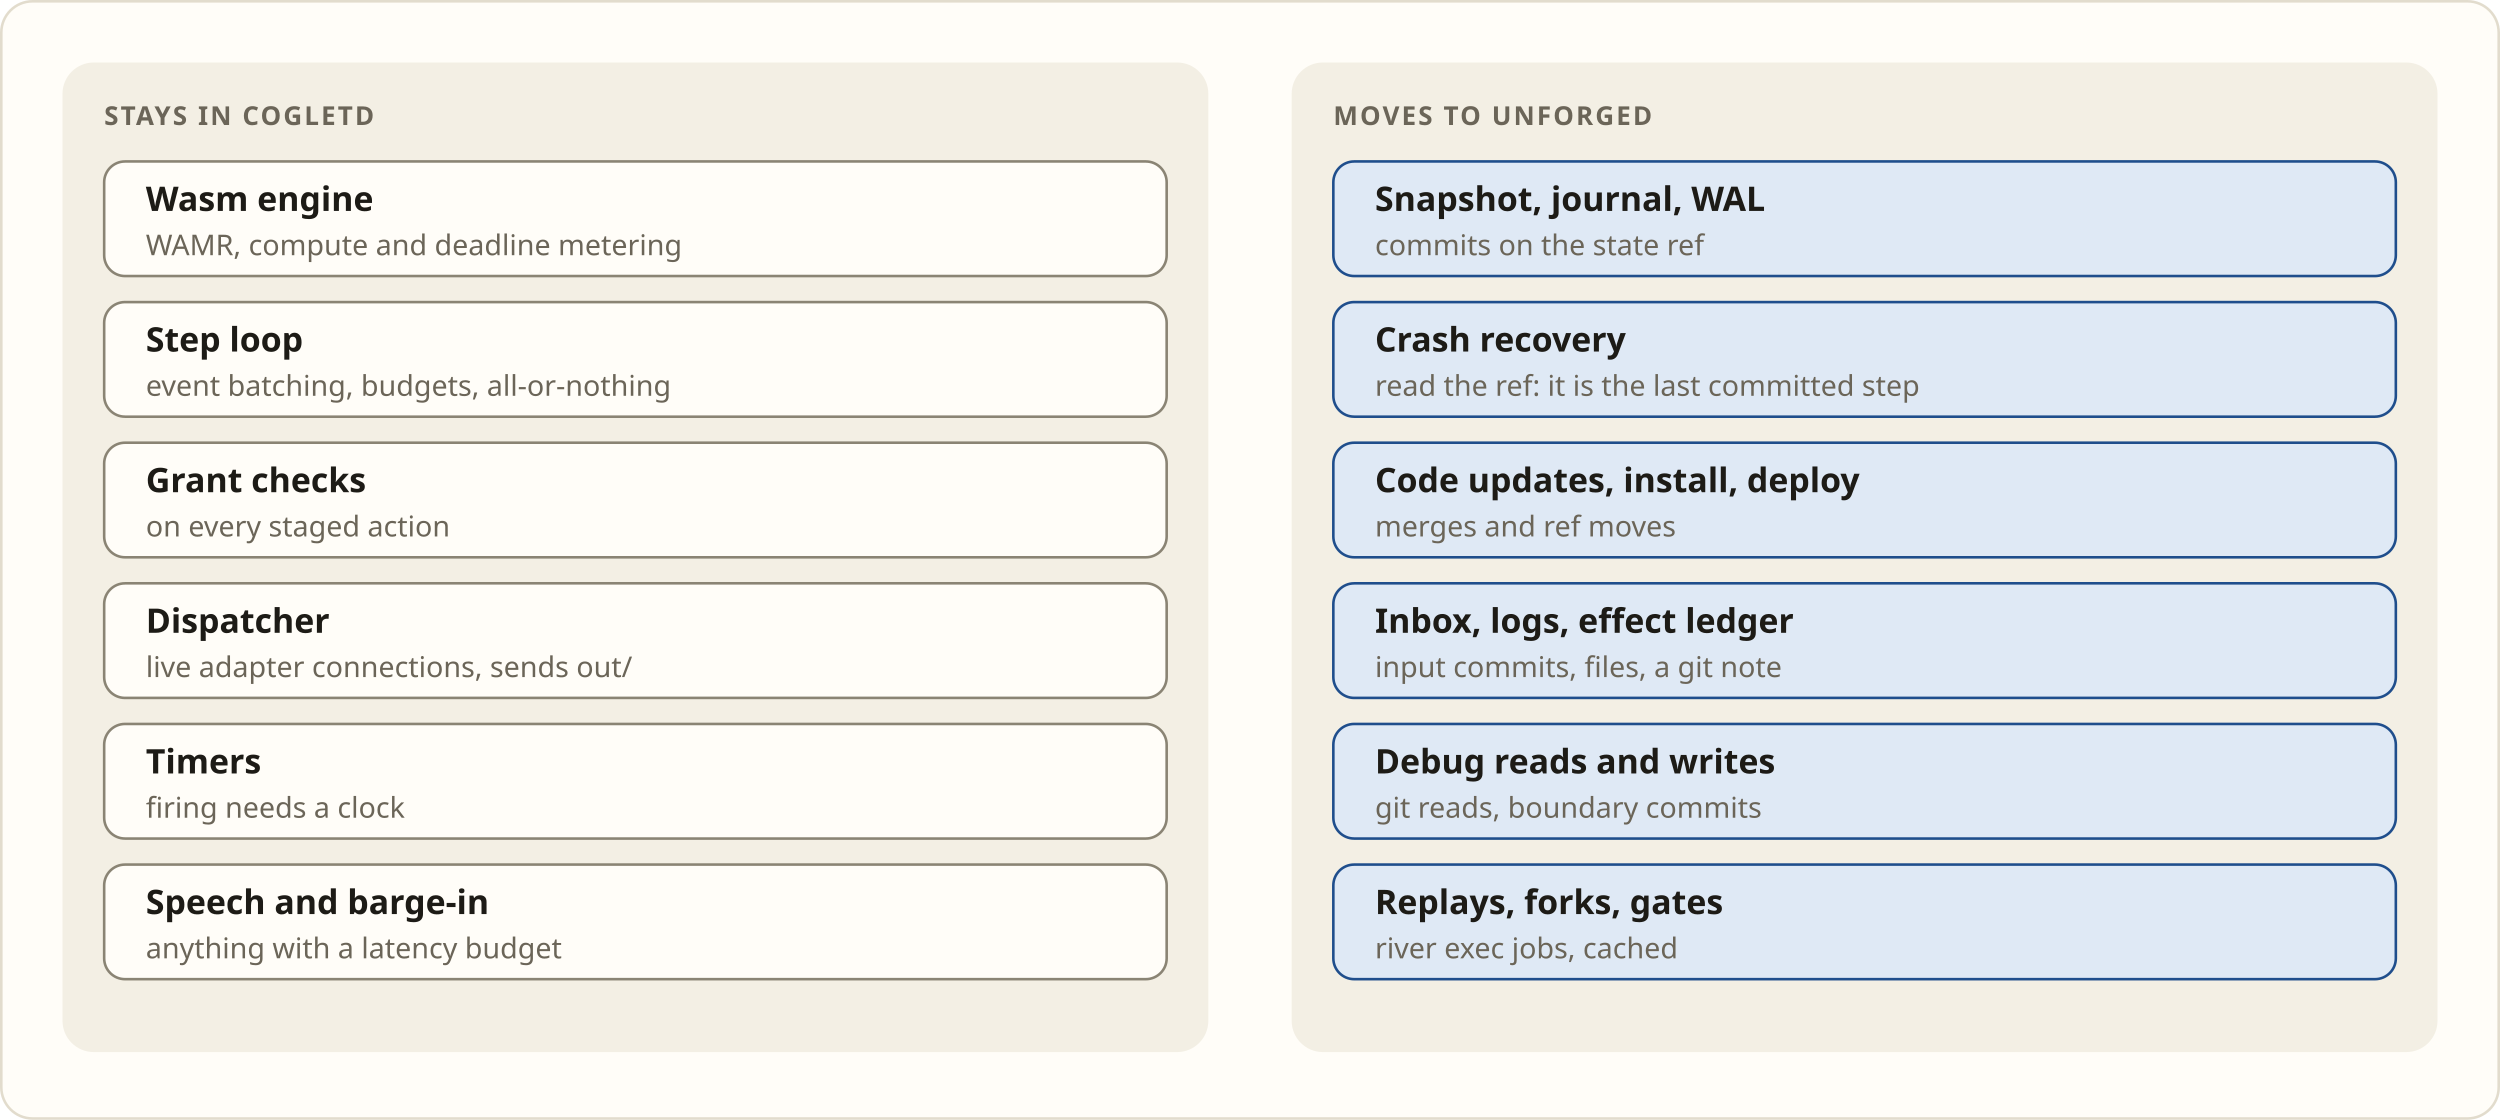
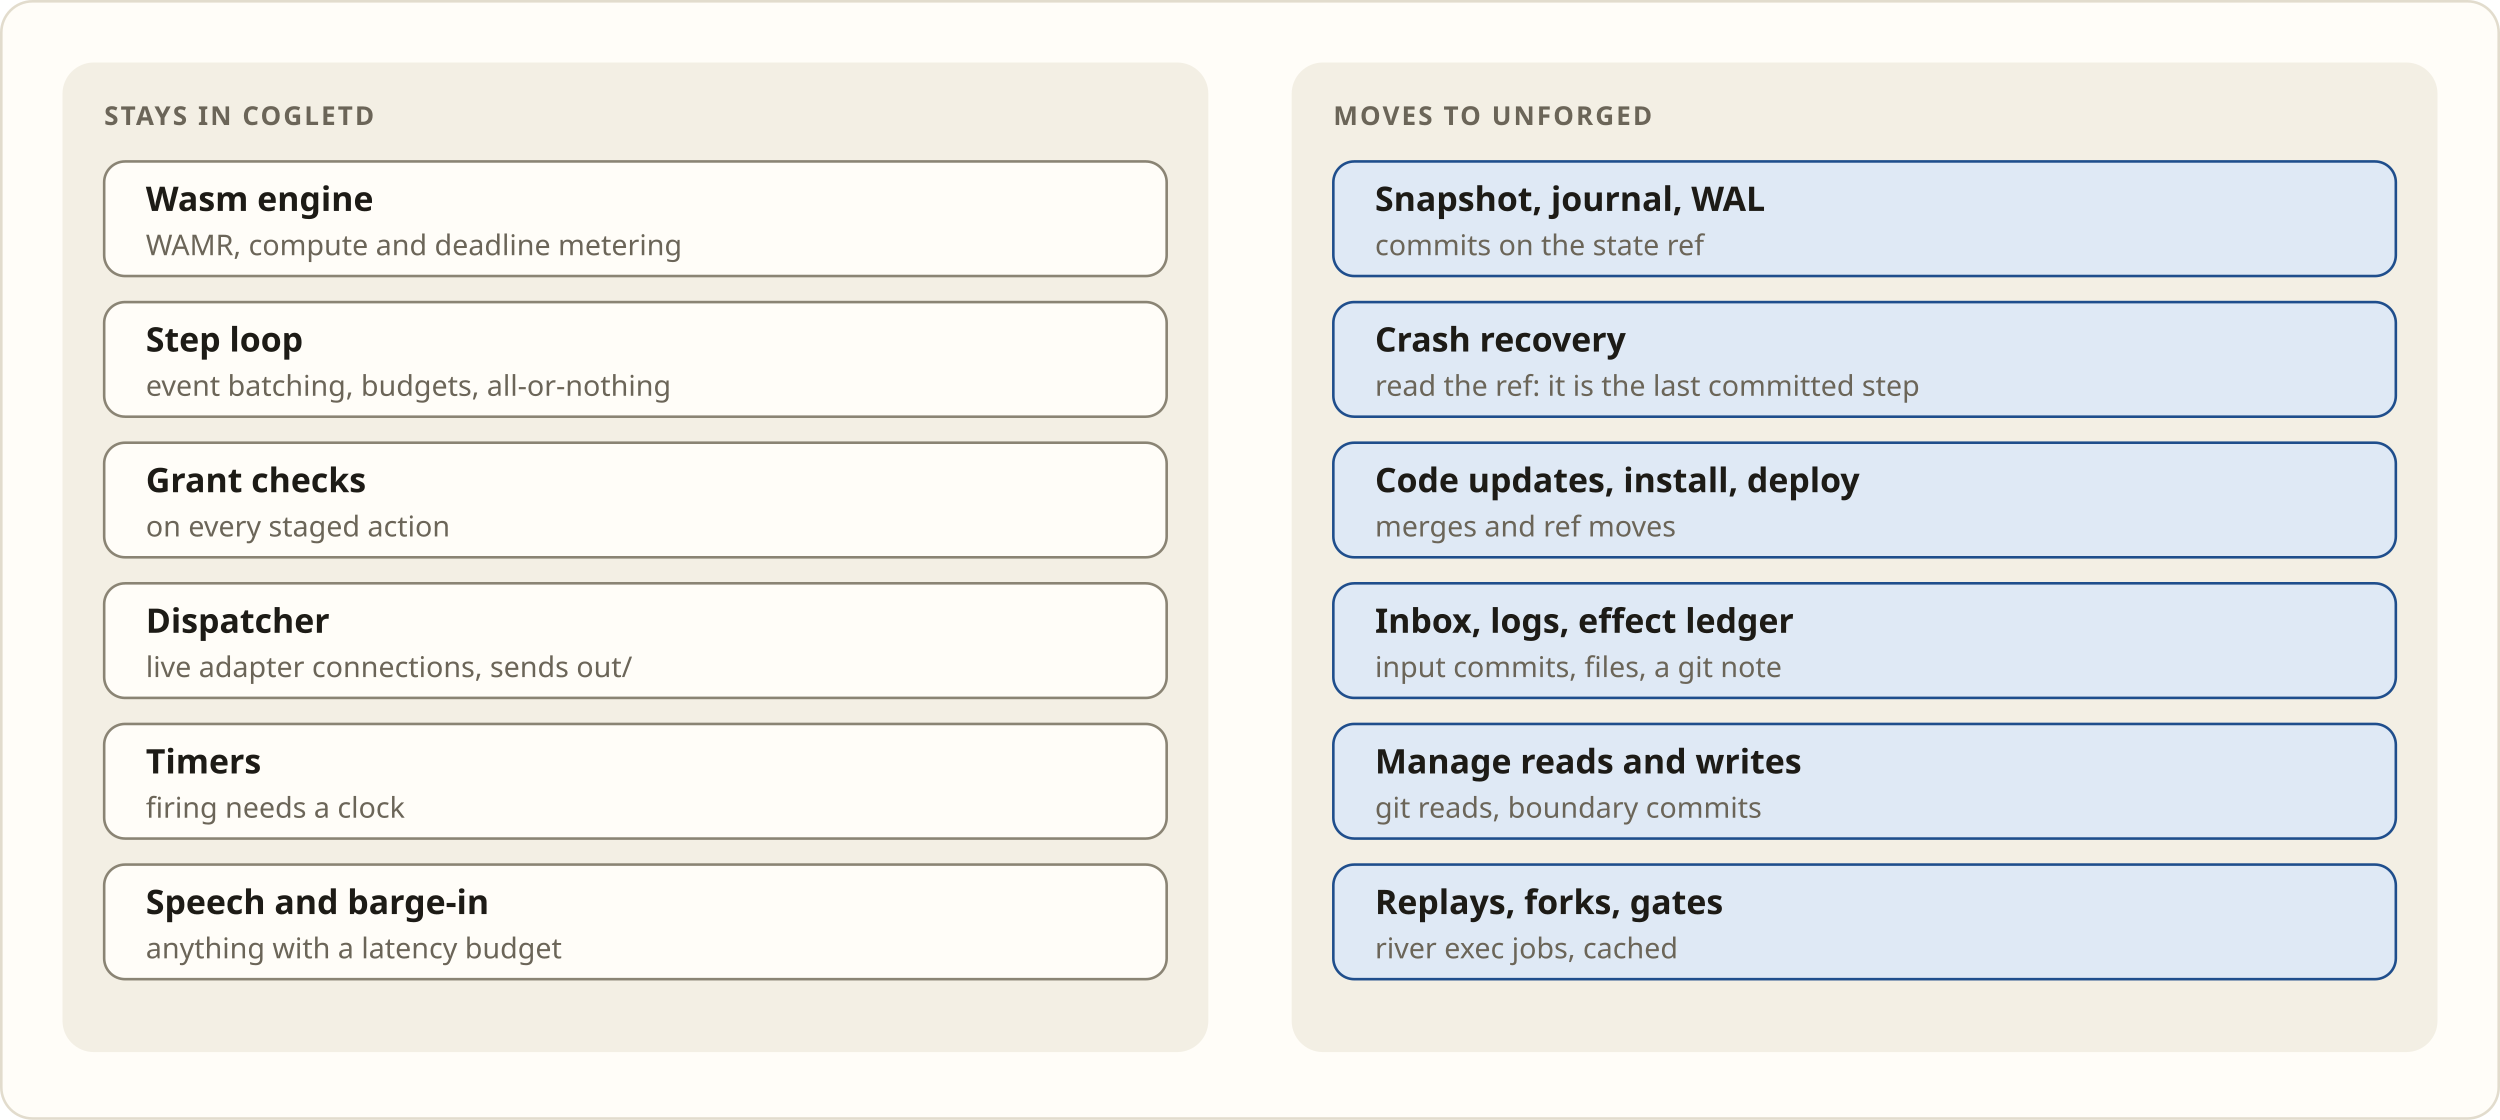
<svg xmlns="http://www.w3.org/2000/svg" width="960" height="430" viewBox="0 0 960 430" role="img" aria-label="What stays in cogletd and what moves to unforged. The runtime keeps what must be fast, local or metered; everything durable moves into git.">
  <style>
.dg-bg{fill:#fffdf8;stroke:#e2dccd}
.dg-group{fill:#f3efe4}
.dg-t{font:12px 'Avenir Next','Segoe UI',system-ui,sans-serif;fill:#1d1b16}
.dg-b{font:600 13px 'Avenir Next','Segoe UI',system-ui,sans-serif;fill:#1d1b16}
.dg-m{font:11px 'Avenir Next','Segoe UI',system-ui,sans-serif;fill:#6b6558}
.dg-cap{font:600 10px 'Avenir Next','Segoe UI',system-ui,sans-serif;fill:#6b6558;letter-spacing:.08em}
.dg-code{font:11px 'JetBrains Mono','SF Mono',ui-monospace,Menlo,monospace;fill:#1d1b16}
.dg-halo{paint-order:stroke;stroke:#fffdf8;stroke-width:5px;stroke-linejoin:round}
.dg-coglet{fill:#d9ece9;stroke:#0b6e69}
.dg-adapter{fill:#f8e6d6;stroke:#a4531c}
.dg-runtime{fill:#fffdf8;stroke:#8a8474}
.dg-hub{fill:#dfe9f5;stroke:#1f4e8c}
.dg-world{fill:none;stroke:#8a8474;stroke-dasharray:4 4}
.dg-life{stroke:#c9c2b0;stroke-dasharray:3 4}
.dg-ink{stroke:#3a372f;fill:none}.dg-ink-h{fill:#3a372f}
.dg-teal{stroke:#0b6e69;fill:none}.dg-teal-h{fill:#0b6e69}
.dg-warm{stroke:#a4531c;fill:none}.dg-warm-h{fill:#a4531c}
.dg-blue{stroke:#1f4e8c;fill:none}.dg-blue-h{fill:#1f4e8c}
.dg-dash{stroke-dasharray:6 4}
.dg-num{fill:#1d1b16}.dg-numt{font:600 10px 'Avenir Next',system-ui,sans-serif;fill:#fffdf8}
.dg-e-basic{fill:#f6e7c1;stroke:#a87b12}.dg-e-wasm{fill:#e6dff5;stroke:#6a4bb0}.dg-e-js{fill:#e3efc8;stroke:#5d7a1c}
.dg-e-java{fill:#f6d9d6;stroke:#b0463c}.dg-e-llm{fill:#d3ecf0;stroke:#19788a}
@media (prefers-color-scheme: dark){
.dg-bg{fill:#1b1e24;stroke:#2c3038}
.dg-group{fill:#22262d}
.dg-t,.dg-b,.dg-code{fill:#e9e6df}
.dg-m,.dg-cap{fill:#9a968c}
.dg-halo{stroke:#1b1e24}
.dg-coglet{fill:#17302f;stroke:#5cc8bf}
.dg-adapter{fill:#3a2616;stroke:#e8a06a}
.dg-runtime{fill:#1b1e24;stroke:#7d796f}
.dg-hub{fill:#1c2b40;stroke:#8fb8f0}
.dg-world{stroke:#7d796f}
.dg-life{stroke:#3a3f48}
.dg-ink{stroke:#c9c5bb}.dg-ink-h{fill:#c9c5bb}
.dg-teal{stroke:#5cc8bf}.dg-teal-h{fill:#5cc8bf}
.dg-warm{stroke:#e8a06a}.dg-warm-h{fill:#e8a06a}
.dg-blue{stroke:#8fb8f0}.dg-blue-h{fill:#8fb8f0}
.dg-num{fill:#e9e6df}.dg-numt{fill:#1b1e24}
.dg-e-basic{fill:#3a2f14;stroke:#ecc56b}.dg-e-wasm{fill:#2b2440;stroke:#c3a2e8}.dg-e-js{fill:#26331a;stroke:#b9c97a}
.dg-e-java{fill:#3d1f1d;stroke:#f0958a}.dg-e-llm{fill:#14323a;stroke:#6fd0e0}
}
</style>
  <defs>
    <marker id="runtime-split-ink" viewBox="0 0 10 10" refX="9" refY="5" markerWidth="7" markerHeight="7" orient="auto">
      <path d="M0 0L10 5L0 10z" class="dg-ink-h" />
    </marker>
    <marker id="runtime-split-ink-s" viewBox="0 0 10 10" refX="1" refY="5" markerWidth="7" markerHeight="7" orient="auto">
      <path d="M10 0L0 5L10 10z" class="dg-ink-h" />
    </marker>
    <marker id="runtime-split-teal" viewBox="0 0 10 10" refX="9" refY="5" markerWidth="7" markerHeight="7" orient="auto">
      <path d="M0 0L10 5L0 10z" class="dg-teal-h" />
    </marker>
    <marker id="runtime-split-teal-s" viewBox="0 0 10 10" refX="1" refY="5" markerWidth="7" markerHeight="7" orient="auto">
      <path d="M10 0L0 5L10 10z" class="dg-teal-h" />
    </marker>
    <marker id="runtime-split-warm" viewBox="0 0 10 10" refX="9" refY="5" markerWidth="7" markerHeight="7" orient="auto">
      <path d="M0 0L10 5L0 10z" class="dg-warm-h" />
    </marker>
    <marker id="runtime-split-warm-s" viewBox="0 0 10 10" refX="1" refY="5" markerWidth="7" markerHeight="7" orient="auto">
      <path d="M10 0L0 5L10 10z" class="dg-warm-h" />
    </marker>
    <marker id="runtime-split-blue" viewBox="0 0 10 10" refX="9" refY="5" markerWidth="7" markerHeight="7" orient="auto">
      <path d="M0 0L10 5L0 10z" class="dg-blue-h" />
    </marker>
    <marker id="runtime-split-blue-s" viewBox="0 0 10 10" refX="1" refY="5" markerWidth="7" markerHeight="7" orient="auto">
      <path d="M10 0L0 5L10 10z" class="dg-blue-h" />
    </marker>
  </defs>
  <rect x="0.5" y="0.5" width="959" height="429" rx="12" class="dg-bg" />
  <rect x="24" y="24" width="440" height="380" rx="12" class="dg-group" />
  <text x="40" y="48" text-anchor="start" class="dg-cap">STAYS IN COGLETD</text>
  <rect x="40" y="62" width="408" height="44" rx="8" class="dg-runtime" />
  <text x="56" y="81" text-anchor="start" class="dg-b">Wasm engine</text>
  <text x="56" y="98" text-anchor="start" class="dg-m">WAMR, compute and deadline metering</text>
  <rect x="40" y="116" width="408" height="44" rx="8" class="dg-runtime" />
  <text x="56" y="135" text-anchor="start" class="dg-b">Step loop</text>
  <text x="56" y="152" text-anchor="start" class="dg-m">event batching, budgets, all-or-nothing</text>
  <rect x="40" y="170" width="408" height="44" rx="8" class="dg-runtime" />
  <text x="56" y="189" text-anchor="start" class="dg-b">Grant checks</text>
  <text x="56" y="206" text-anchor="start" class="dg-m">on every staged action</text>
  <rect x="40" y="224" width="408" height="44" rx="8" class="dg-runtime" />
  <text x="56" y="243" text-anchor="start" class="dg-b">Dispatcher</text>
  <text x="56" y="260" text-anchor="start" class="dg-m">live adapter connections, sends out/</text>
  <rect x="40" y="278" width="408" height="44" rx="8" class="dg-runtime" />
  <text x="56" y="297" text-anchor="start" class="dg-b">Timers</text>
  <text x="56" y="314" text-anchor="start" class="dg-m">firing needs a clock</text>
  <rect x="40" y="332" width="408" height="44" rx="8" class="dg-runtime" />
  <text x="56" y="351" text-anchor="start" class="dg-b">Speech and barge-in</text>
  <text x="56" y="368" text-anchor="start" class="dg-m">anything with a latency budget</text>
  <rect x="496" y="24" width="440" height="380" rx="12" class="dg-group" />
  <text x="512" y="48" text-anchor="start" class="dg-cap">MOVES TO UNFORGED</text>
  <rect x="512" y="62" width="408" height="44" rx="8" class="dg-hub" />
  <text x="528" y="81" text-anchor="start" class="dg-b">Snapshot, journal, WAL</text>
  <text x="528" y="98" text-anchor="start" class="dg-m">commits on the state ref</text>
  <rect x="512" y="116" width="408" height="44" rx="8" class="dg-hub" />
  <text x="528" y="135" text-anchor="start" class="dg-b">Crash recovery</text>
  <text x="528" y="152" text-anchor="start" class="dg-m">read the ref: it is the last committed step</text>
  <rect x="512" y="170" width="408" height="44" rx="8" class="dg-hub" />
  <text x="528" y="189" text-anchor="start" class="dg-b">Code updates, install, deploy</text>
  <text x="528" y="206" text-anchor="start" class="dg-m">merges and ref moves</text>
  <rect x="512" y="224" width="408" height="44" rx="8" class="dg-hub" />
  <text x="528" y="243" text-anchor="start" class="dg-b">Inbox, logs, effect ledger</text>
  <text x="528" y="260" text-anchor="start" class="dg-m">input commits, files, a git note</text>
  <rect x="512" y="278" width="408" height="44" rx="8" class="dg-hub" />
-   <text x="528" y="297" text-anchor="start" class="dg-b">Debug reads and writes</text>
+   <text x="528" y="297" text-anchor="start" class="dg-b">Manage reads and writes</text>
  <text x="528" y="314" text-anchor="start" class="dg-m">git reads, boundary commits</text>
  <rect x="512" y="332" width="408" height="44" rx="8" class="dg-hub" />
  <text x="528" y="351" text-anchor="start" class="dg-b">Replays, forks, gates</text>
  <text x="528" y="368" text-anchor="start" class="dg-m">river exec jobs, cached</text>
</svg>
